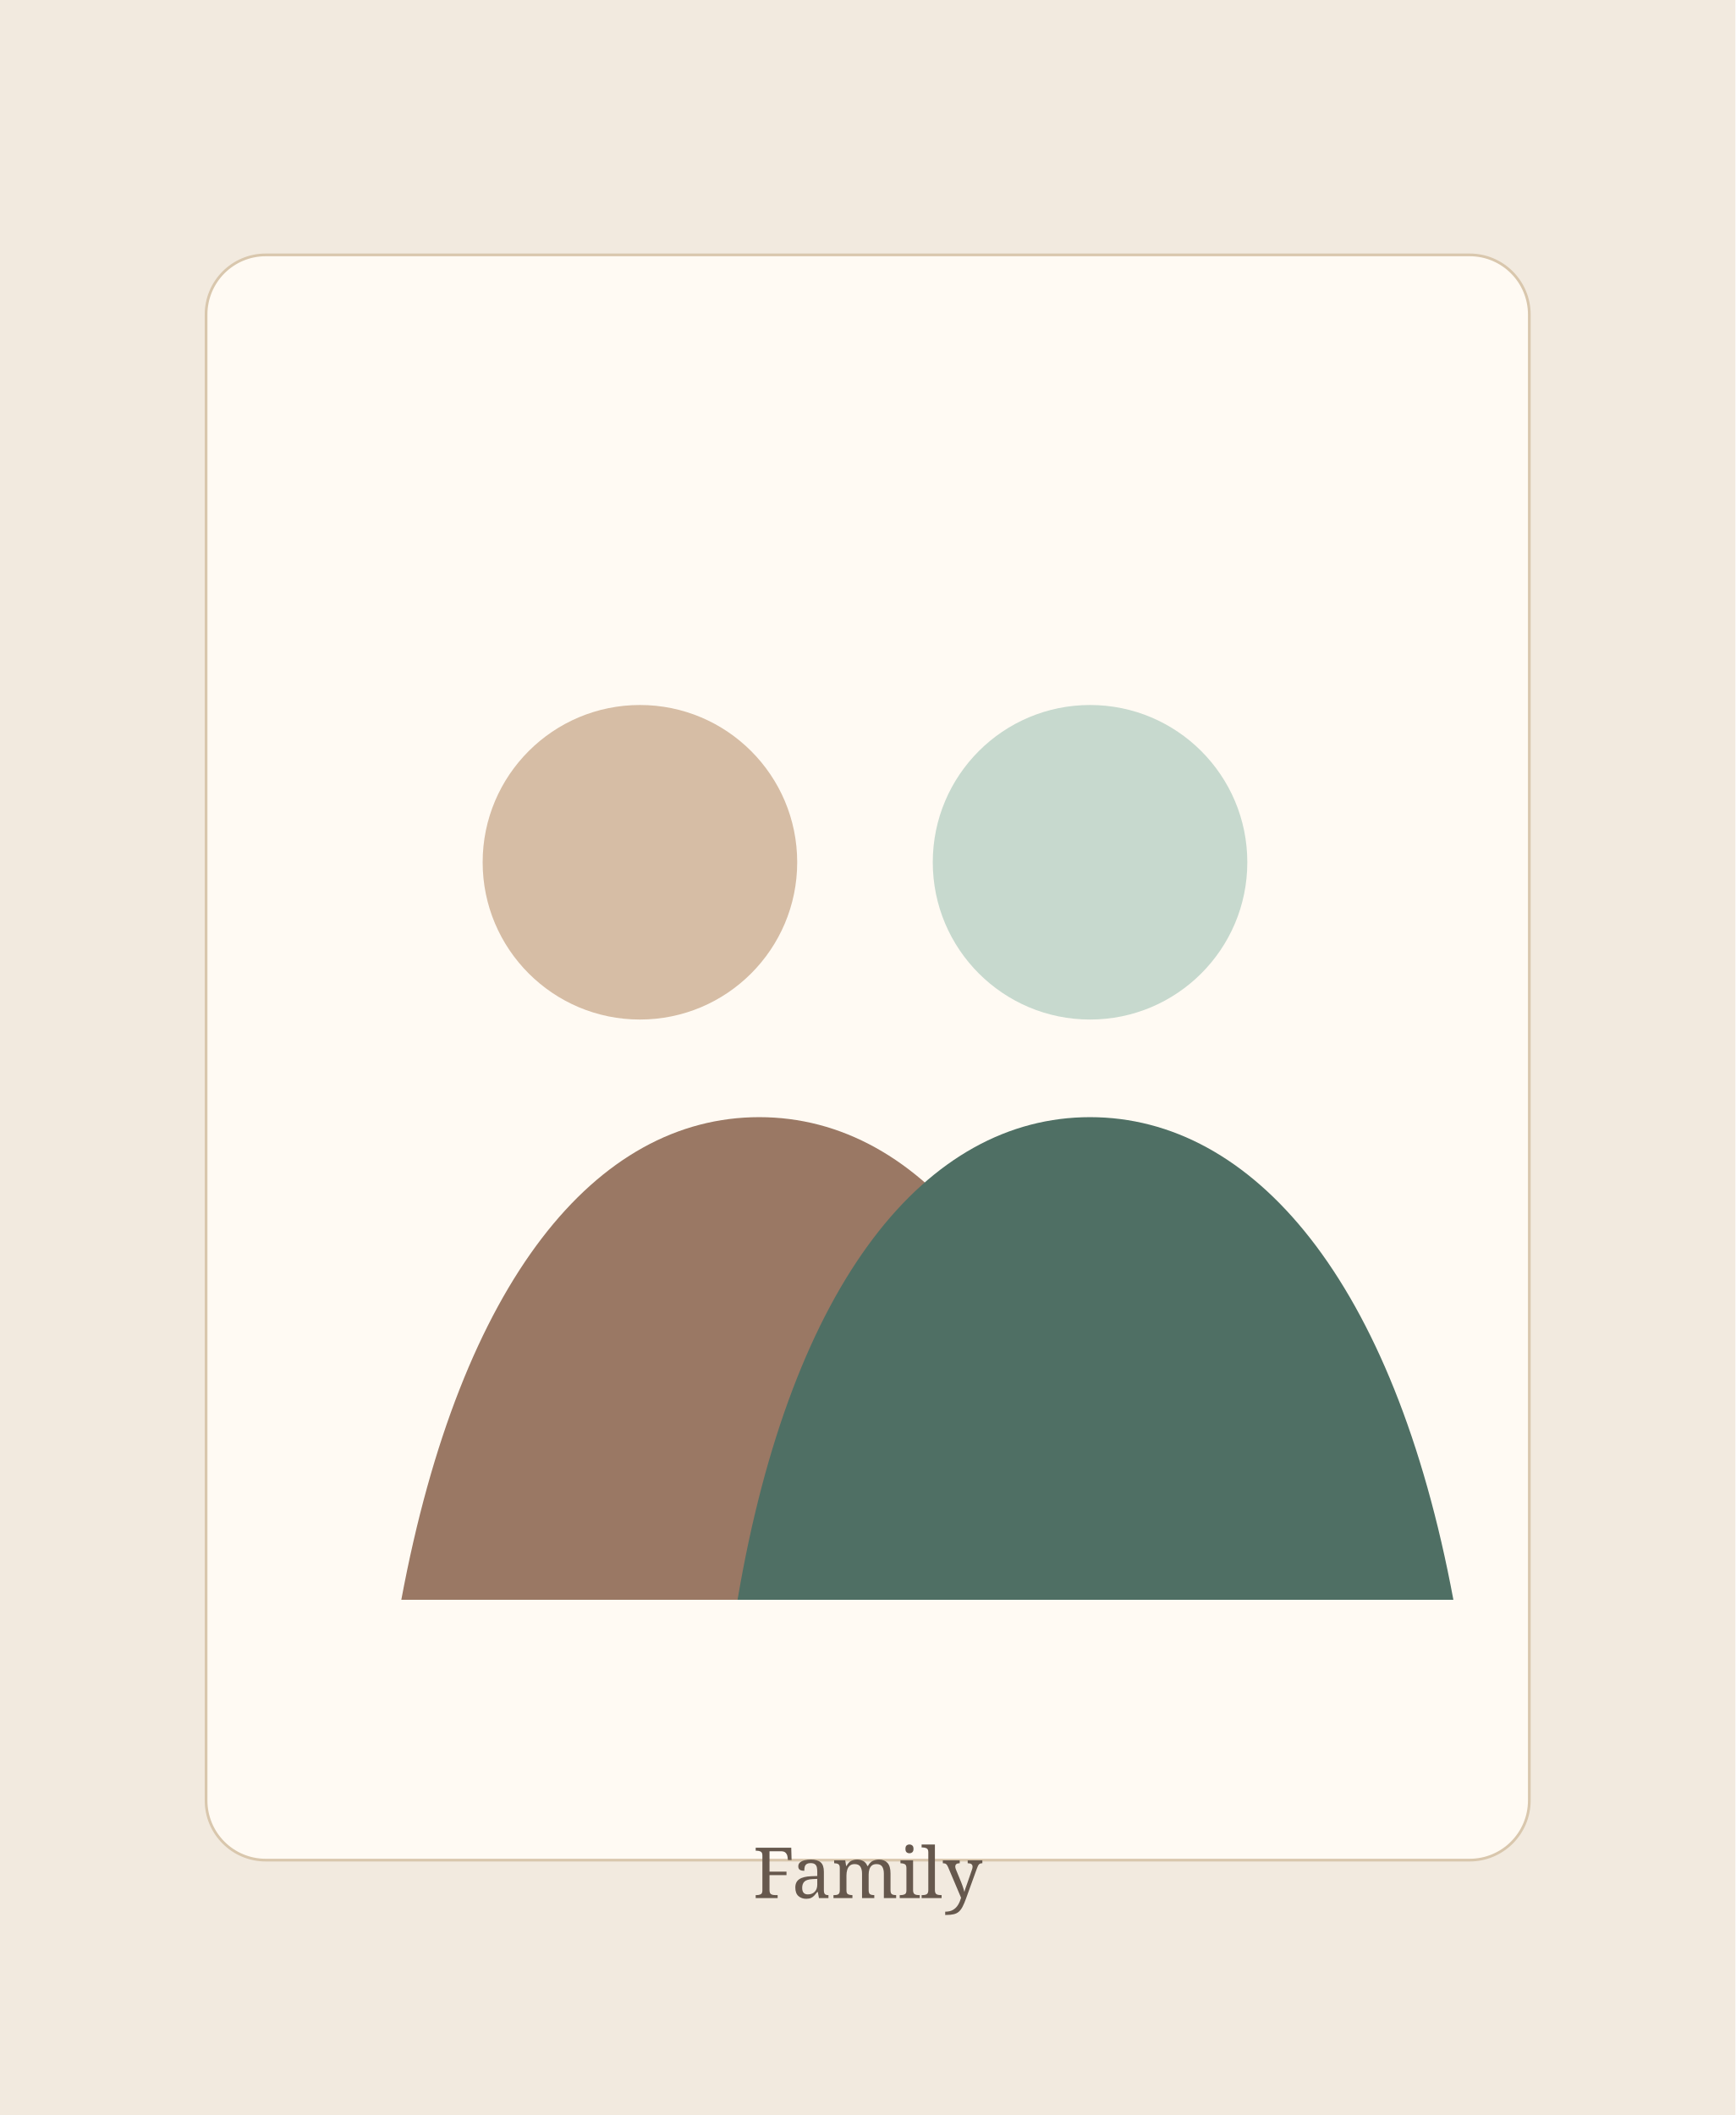
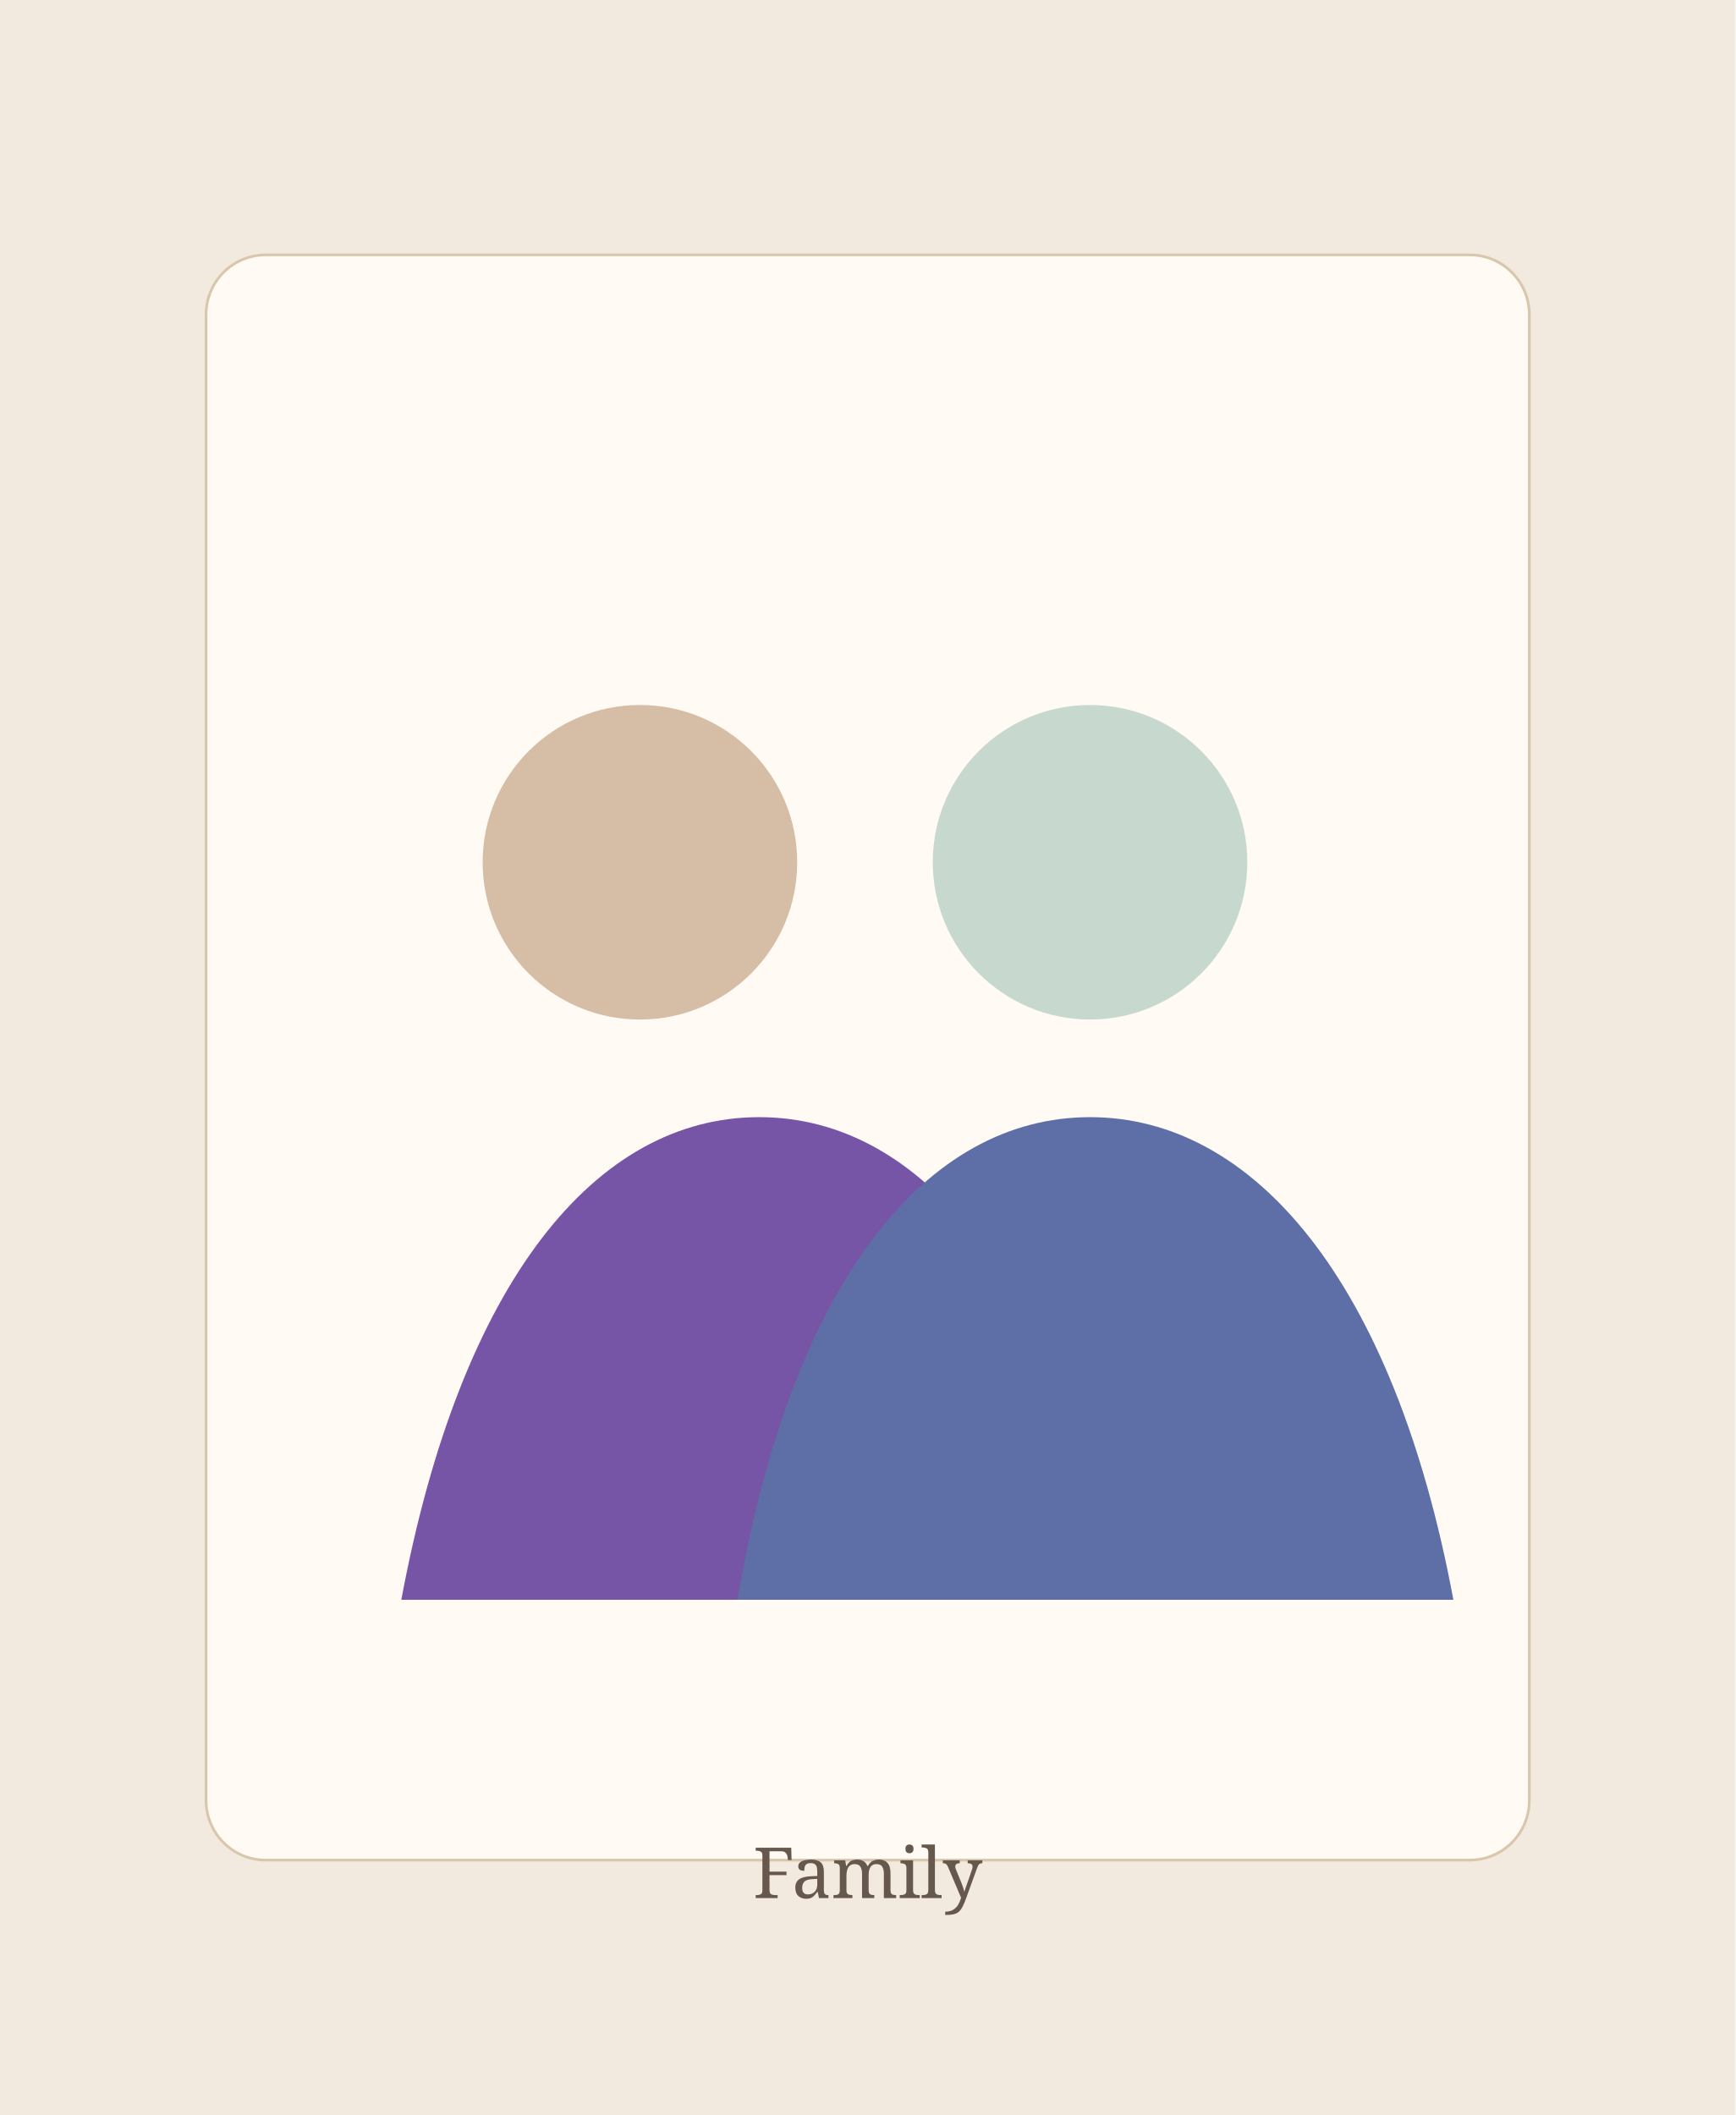
<svg xmlns="http://www.w3.org/2000/svg" viewBox="0 0 640 780" role="img" aria-labelledby="title">
  <rect width="640" height="780" fill="#f2eadf" />
  <rect x="76" y="94" width="488" height="592" rx="22" fill="#fffaf3" stroke="#d9c7ad" />
  <circle cx="236" cy="318" r="58" fill="#d6bda5" />
  <circle cx="402" cy="318" r="58" fill="#c7d9ce" />
-   <path d="M148 590c22-118 72-178 132-178s110 60 132 178H148Z" fill="#9a7864" />
-   <path d="M272 590c20-118 70-178 130-178s112 60 134 178H272Z" fill="#4f6f64" />
+   <path d="M148 590c22-118 72-178 132-178s110 60 132 178H148Z" fill="#7655a6" />
+   <path d="M272 590c20-118 70-178 130-178s112 60 134 178H272Z" fill="#5e6fa8" />
  <text x="320" y="700" text-anchor="middle" font-family="Georgia, serif" font-size="26" fill="#66584d">Family</text>
</svg>
